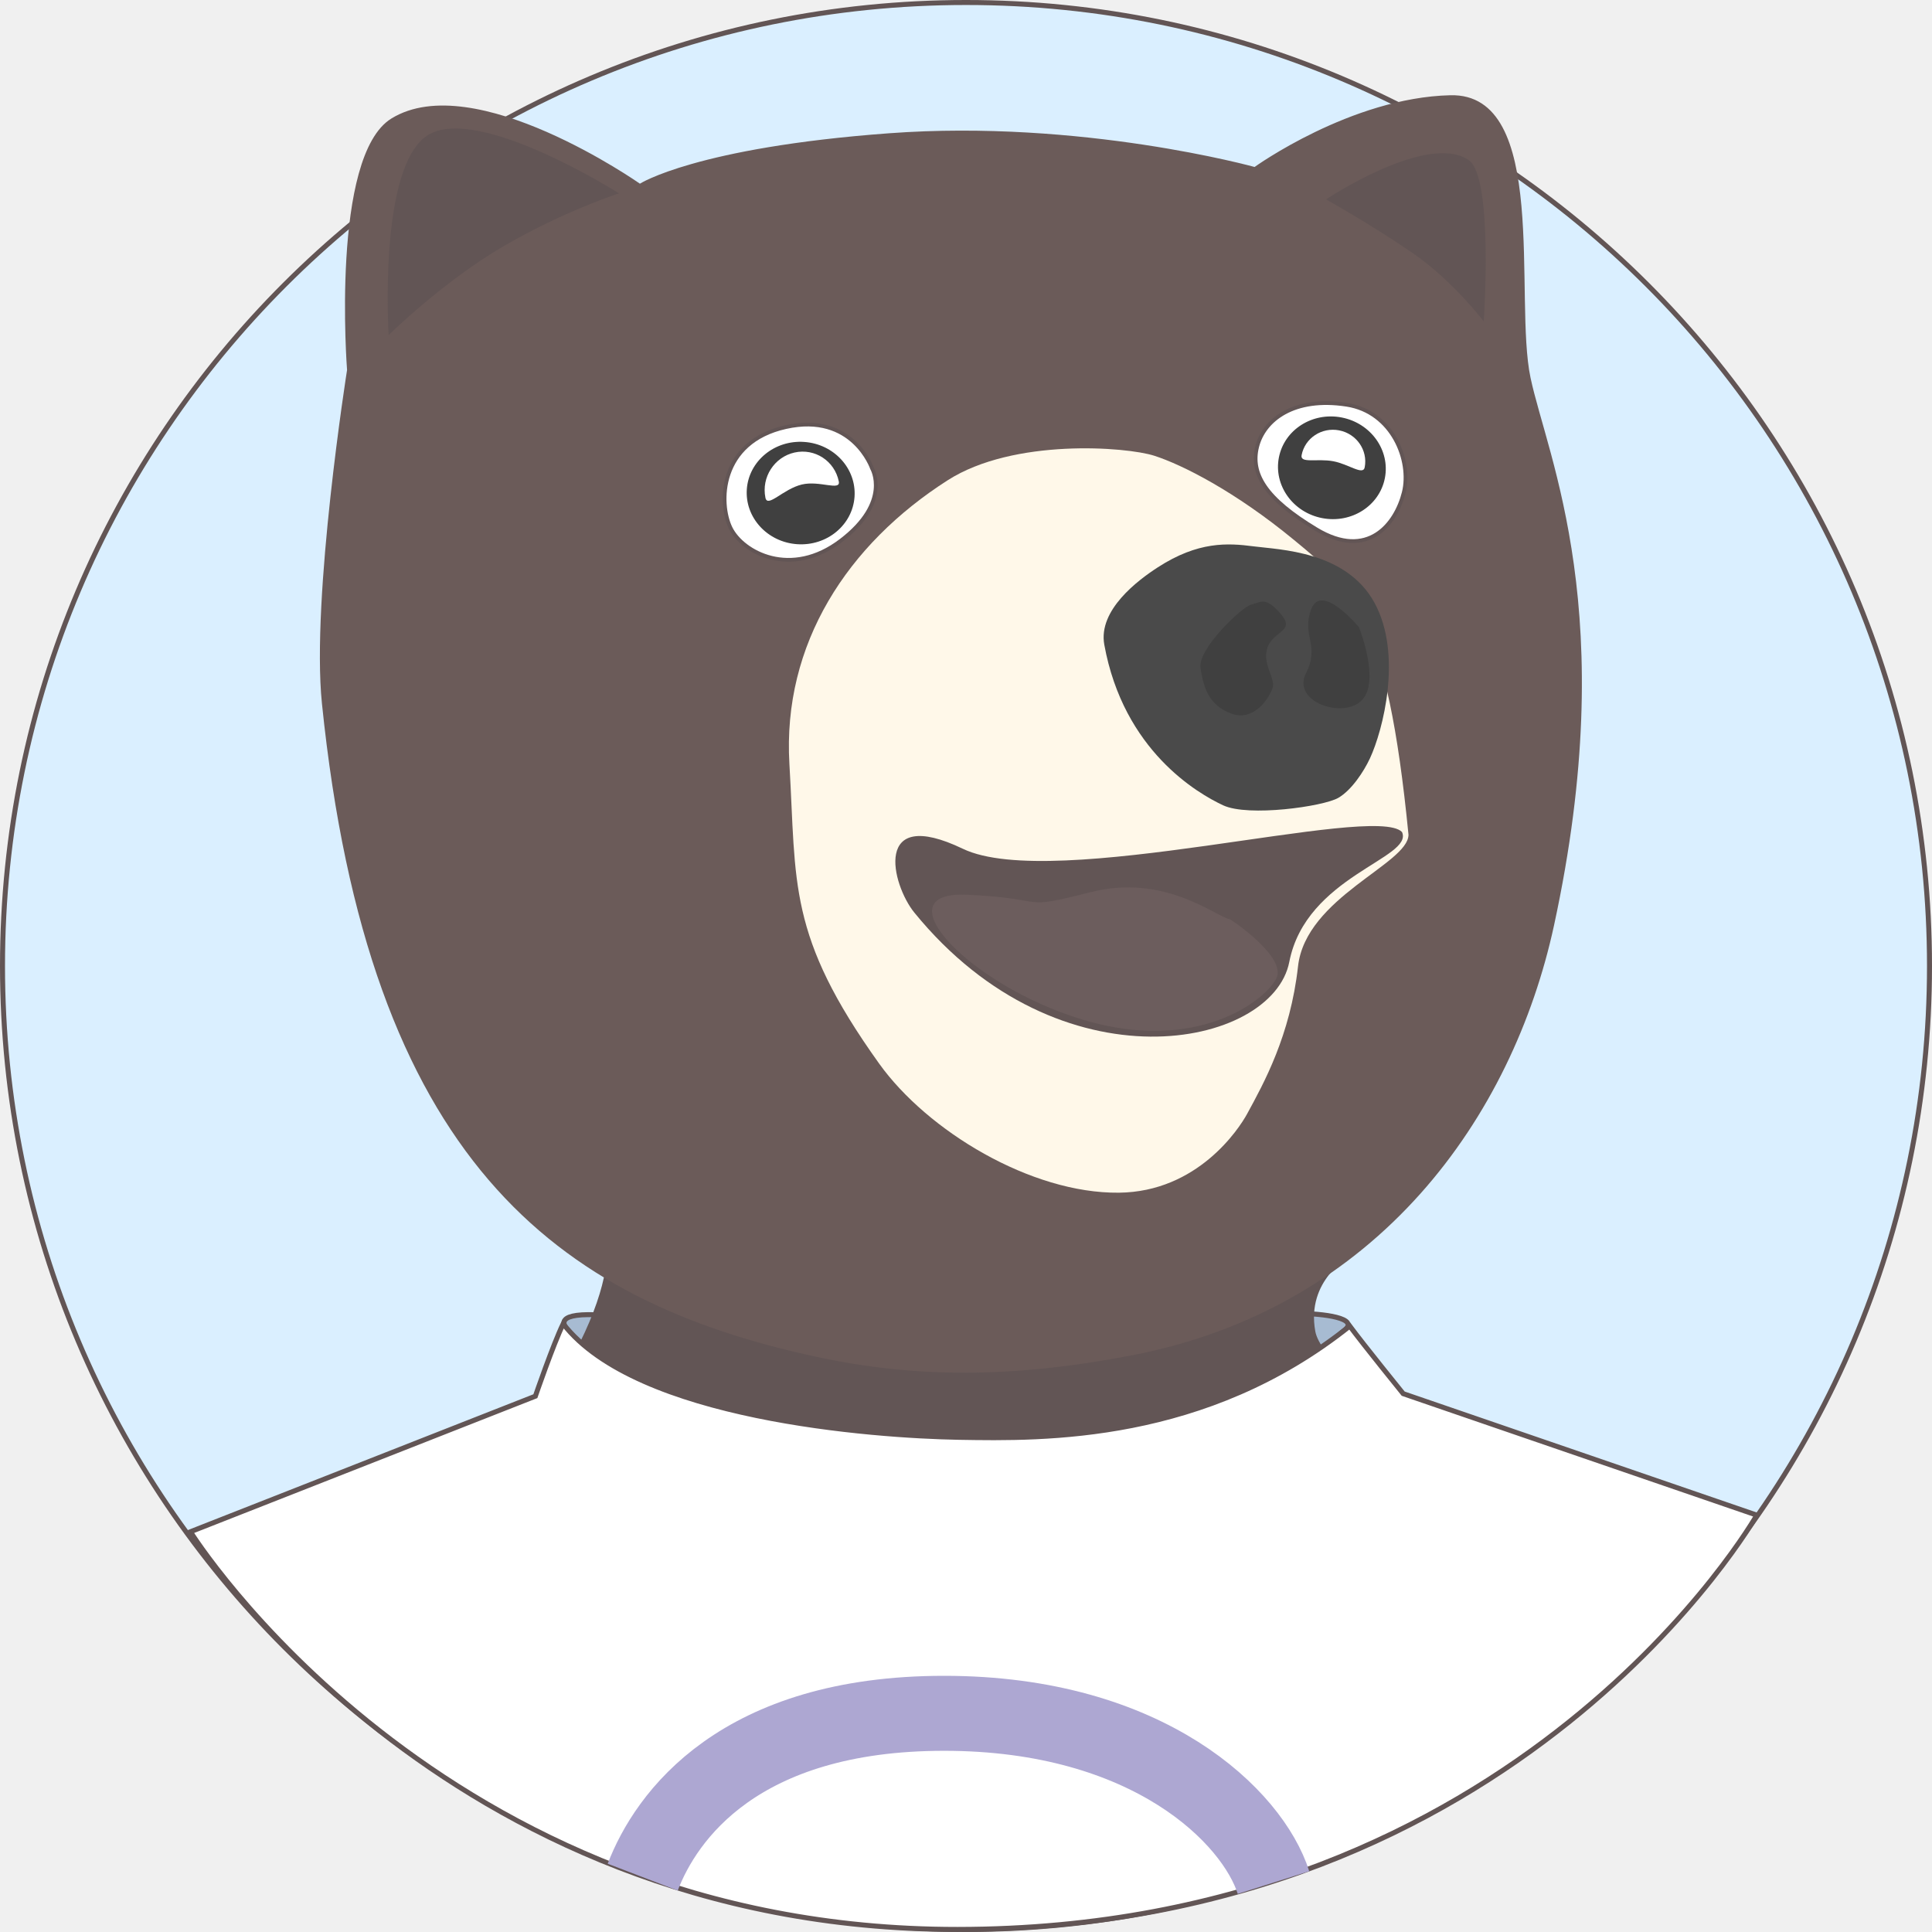
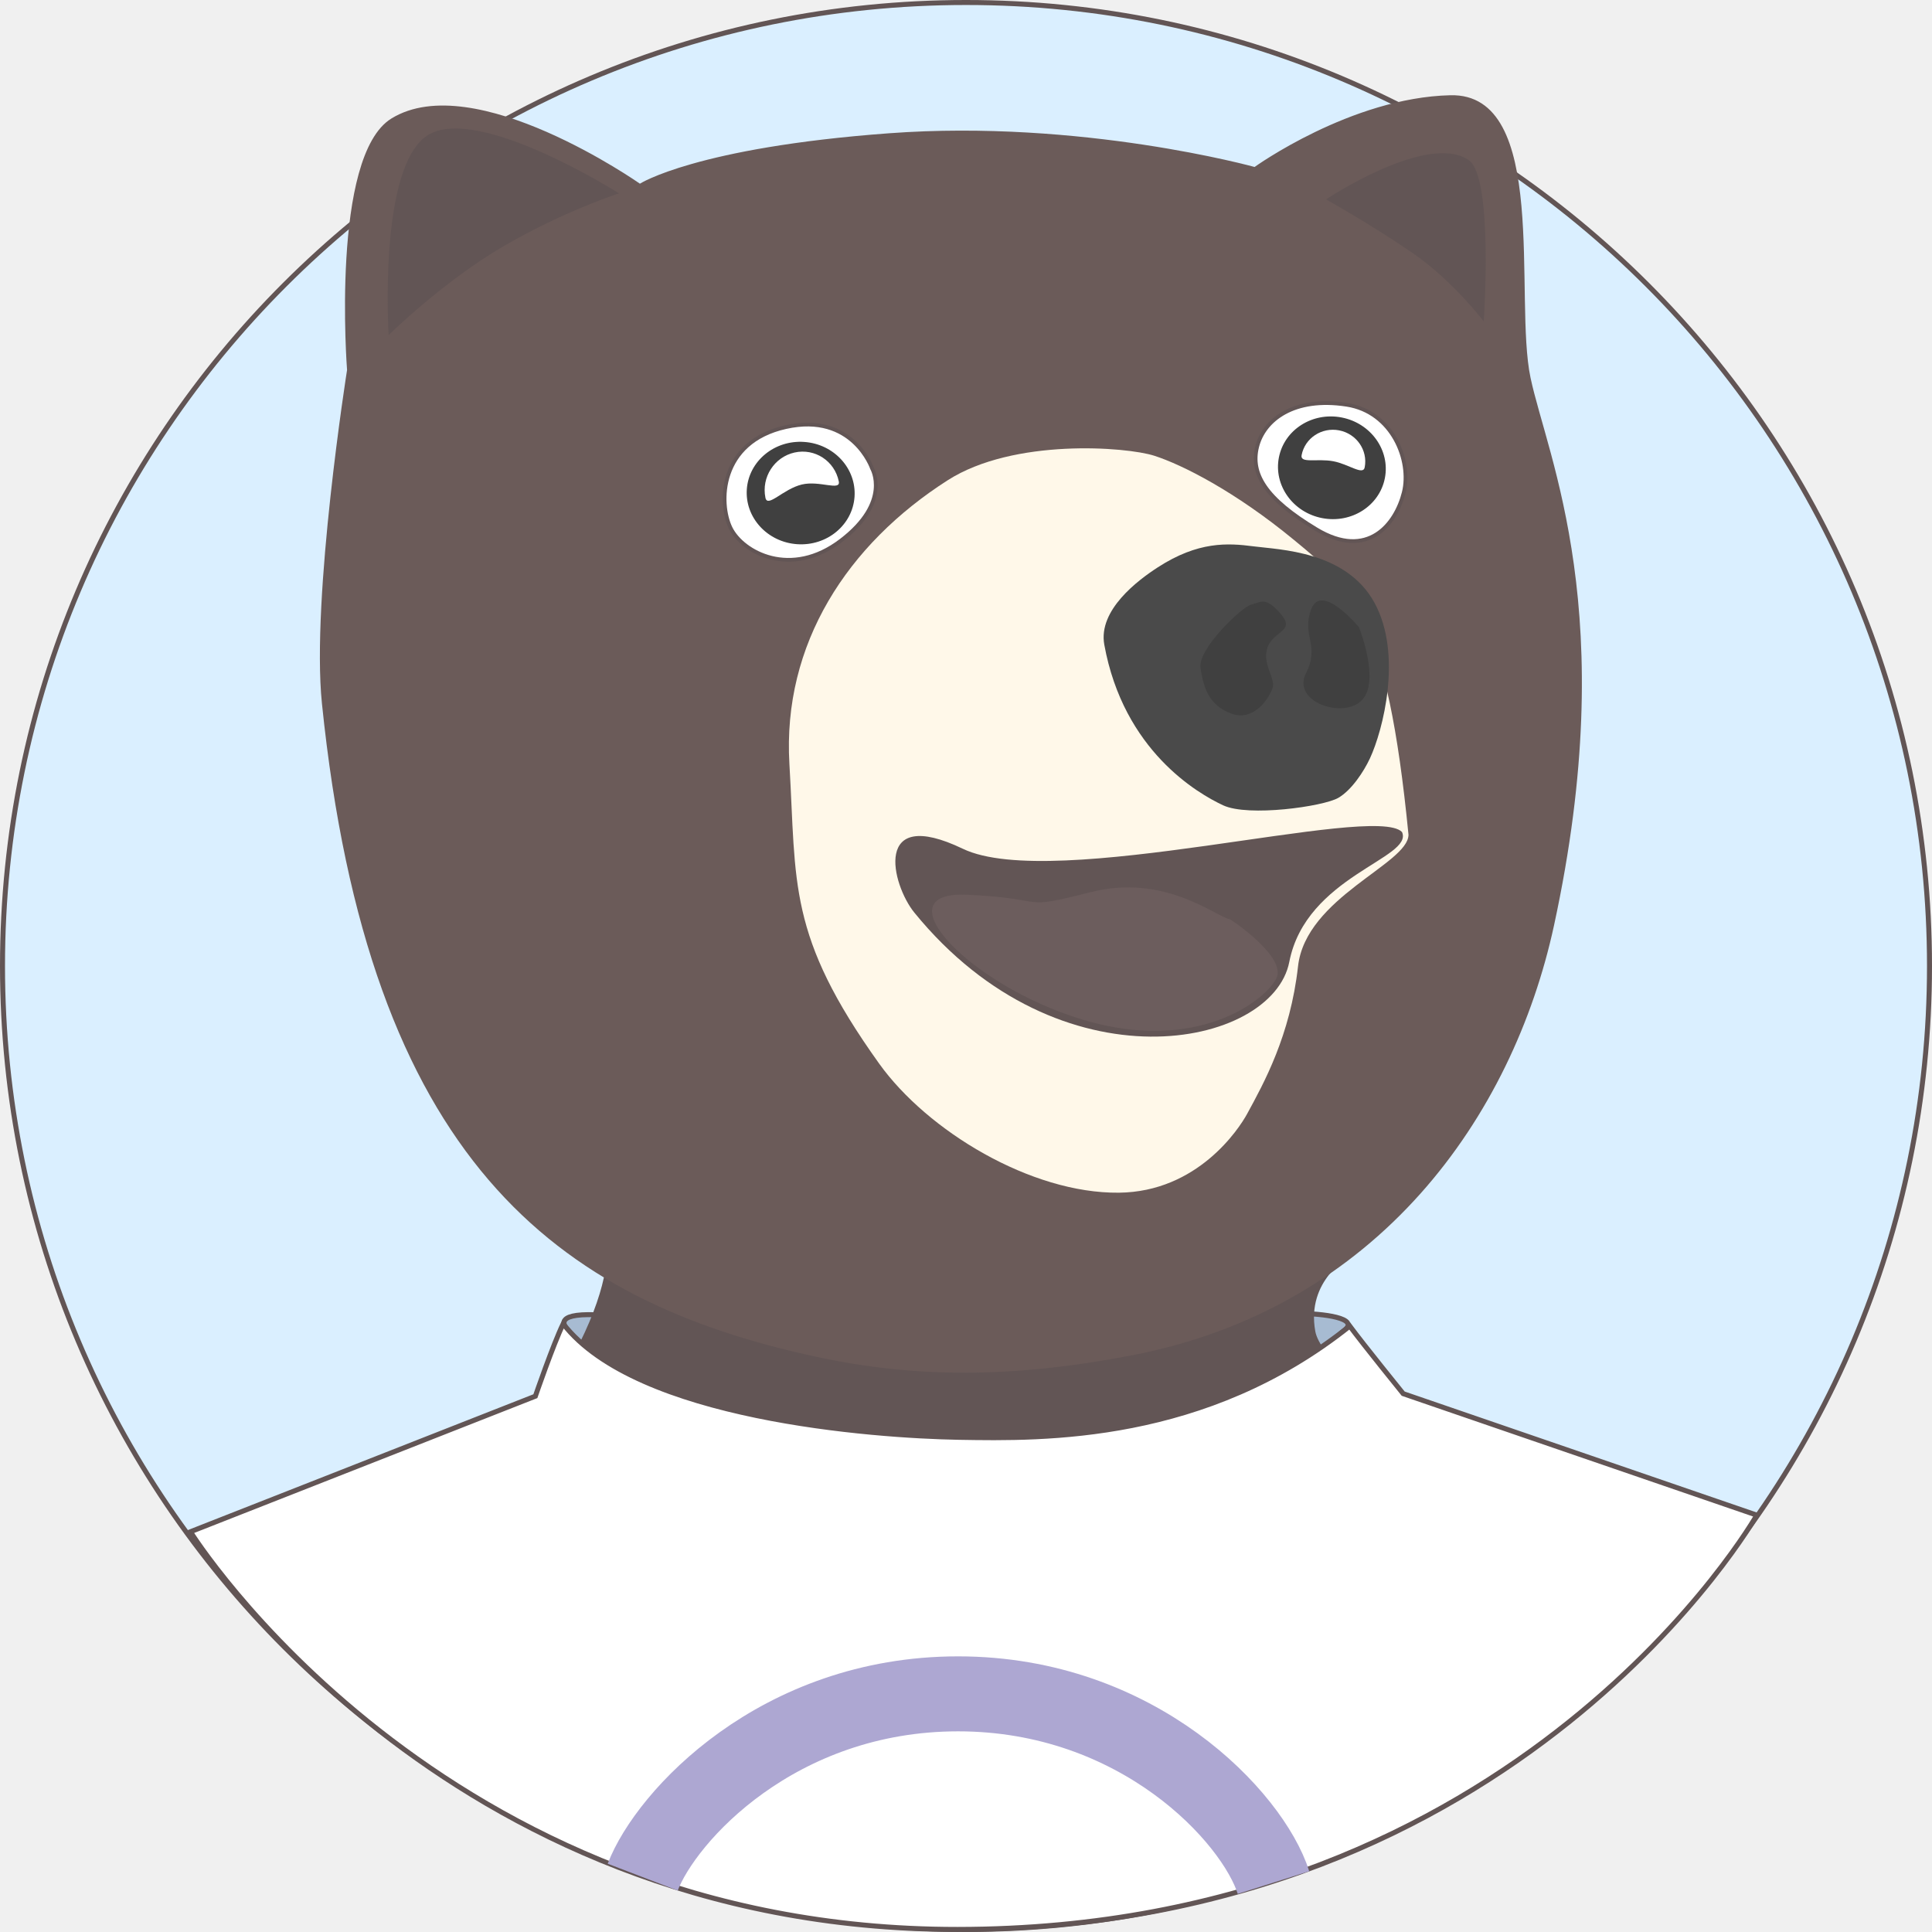
<svg xmlns="http://www.w3.org/2000/svg" width="1546px" height="1546px" viewBox="0 0 1546 1546" version="1.1">
  <defs />
  <g id="Page-1" stroke="none" stroke-width="1" fill="none" fill-rule="evenodd">
    <g id="Bertie-flat" transform="translate(773, 732.5) scale(-1, 1) translate(-773, -732.5) translate(2, -91)">
      <ellipse id="Oval-15-Copy" stroke="#625555" stroke-width="4" fill="#DAEFFF" cx="771" cy="864" rx="771" ry="771" />
      <path d="M1090.266,1154.898 C1094.342,1149.651 1098.967,1139.582 1051.954,1144.135 C1004.942,1148.689 1003.347,1161.911 1003.347,1161.911 L1067.116,1200.73 C1067.116,1200.73 1086.19,1160.145 1090.266,1154.898 Z" id="Path-22" stroke="#625555" stroke-width="4" fill="#A7BBD2" />
      <path d="M468.902,1156.057 C454.377,1145.633 486.128,1142.012 505.86,1142.012 C525.593,1142.012 528.598,1143.429 528.598,1143.429 L483.661,1200.048 C483.661,1200.048 483.427,1166.481 468.902,1156.057 Z" id="Path-21" stroke="#625555" stroke-width="4" fill="#A7BBD2" />
      <path d="M462.184,1064.419 C462.184,1064.419 504.245,1090.024 456.461,1192.736 C451.583,1203.221 425.786,1237.405 425.786,1237.405 L328.461,1284.949 L724.554,1442.928 L1213.84,1266.419 C1213.84,1266.419 1052.42,1185.029 1042.406,1142.501 C1032.391,1099.973 1068.044,1078.02 1068.044,1078.02 L462.184,1064.419 Z" id="Neck" stroke="#625555" stroke-width="6" fill="#625555" transform="translate(771.1507, 1253.673) scale(-1, 1) rotate(-357) translate(-771.1507, -1253.673) " />
      <g id="Shirt" transform="translate(135, 1135)">
        <path d="M638.497,500.105 C1053.701,507.589 1257.831,192.65 1257.831,192.65 L983.735,79.36 C983.735,79.36 970.299,37.936 962.491,21.033 C902.512,95.838 712.783,106.354 644.357,106.354 C575.931,106.354 447.266,106.156 333.127,11.895 C321.756,26.702 289.425,65.221 289.425,65.221 L4.81,157.483 C4.81,157.483 187.146,491.969 638.497,500.105 Z" stroke="#625555" stroke-width="4" fill="#FFFFFF" transform="translate(631.3205, 256.0655) rotate(-1) translate(-631.3205, -256.0655) " />
-         <path d="M894.697,458.088 C876.03,409.367 817.585,327 653.5,327 C489.415,327 406.517,410.122 389.934,462.447" id="Oval-10" stroke="#ADA7D2" stroke-width="60" />
+         <path d="M894.697,458.088 C876.03,409.367 786.488,311.429 642.316,311.429 C498.144,311.429 406.517,410.122 389.934,462.447" id="Oval-10" stroke="#ADA7D2" stroke-width="60" />
      </g>
      <g id="Face" transform="translate(798.4062, 643.5749) rotate(-11) translate(-798.4062, -643.5749) translate(264.4062, 92.07491)">
        <path d="M834.426,192.629 C834.426,192.629 795.097,156.313 645.206,118.308 C495.314,80.302 352.342,94.049 352.342,94.049 C352.342,94.049 286.062,25.964 208.024,10.31 C129.986,-5.345 129.915,161.583 105.605,221.802 C81.124,282.445 1.103,395.441 10.997,650.178 C17.05,806.034 95.869,975.818 283.886,1047.568 C374.023,1081.966 450.608,1095.689 532.477,1092.581 C746.1,1084.473 912.555,999.311 1012.765,646.47 C1036.065,564.43 1039.316,380.144 1039.316,380.144 C1039.316,380.144 1082.13,213.837 1039.316,175.797 C981.077,124.051 834.426,192.629 834.426,192.629 Z" id="Path-1" fill="#6B5B59" transform="translate(534.2495, 551.1437) rotate(-359) translate(-534.2495, -551.1437) " />
        <path d="M965.377,264.768 C929.943,308.541 904.418,364.899 904.418,364.899 C904.418,364.899 847.946,241.78 876.434,204.182 C904.922,166.584 1035.913,192.931 1035.913,192.931 C1035.913,192.931 1000.812,220.995 965.377,264.768 Z" id="Path-19" fill="#625555" transform="translate(952.1587, 274.4285) scale(-1, 1) rotate(-350) translate(-952.1587, -274.4285) " />
        <path d="M164.335,97.248 C164.335,97.248 241.369,37.678 276.052,57.918 C296.933,70.102 297.03,185.821 297.03,185.821 C297.03,185.821 270.322,155.316 236.966,135.53 C203.611,115.744 164.335,97.248 164.335,97.248 Z" id="Path-20" fill="#625555" transform="translate(230.6827, 119.7719) scale(-1, 1) rotate(-7) translate(-230.6827, -119.7719) " />
        <g id="Left-eye" transform="translate(185, 254)">
          <path d="M7.87,61.309 C10.13,35.334 37.238,3.195 73.897,9.787 C116.064,17.369 132.627,42.929 130.715,64.911 C128.802,86.892 111.246,101.978 64.333,111.949 C17.42,121.919 5.61,87.285 7.87,61.309 Z" id="Path-5" stroke="#625555" stroke-width="3" fill="#FFFFFF" transform="translate(69.23508, 61.30914) rotate(-8) translate(-69.23508, -61.30914) " />
          <path d="M68.703,102.947 C92.84,102.947 112.407,84.361 112.407,61.435 C112.407,38.508 92.84,19.923 68.703,19.923 C44.567,19.923 25,38.508 25,61.435 C25,84.361 44.567,102.947 68.703,102.947 Z" id="Oval-3" stroke="#FFFFFF" fill="#404040" />
          <path d="M68.707,56.081 C81.779,56.203 94.414,63.148 94.414,56.081 C94.414,42.186 82.905,30.923 68.707,30.923 C54.509,30.923 43,42.186 43,56.081 C43,62.908 56.08,55.963 68.707,56.081 Z" id="Oval-1" fill="#FFFFFF" />
        </g>
        <g id="Right-eye" transform="translate(601, 354)">
          <path d="M10.559,38.865 C10.559,38.865 29.009,-5.041 81.688,10.609 C134.366,26.259 131.073,75.437 120.15,94.267 C109.227,113.097 69.178,131.516 31.163,97.94 C-6.852,64.364 10.559,38.865 10.559,38.865 Z" id="Path-4" stroke="#625555" stroke-width="3" fill="#FFFFFF" transform="translate(66.66279, 61.90671) rotate(-353) translate(-66.66279, -61.90671) " />
          <path d="M66.111,103.905 C90.247,103.905 109.814,85.319 109.814,62.393 C109.814,39.466 90.247,20.881 66.111,20.881 C41.974,20.881 22.407,39.466 22.407,62.393 C22.407,85.319 41.974,103.905 66.111,103.905 Z" id="Oval-3" stroke="#FFFFFF" fill="#404040" transform="translate(66.11078, 62.39263) rotate(-353) translate(-66.11078, -62.39263) " />
          <path d="M93.802,70.496 C99.65,54.842 91.865,37.212 76.414,31.118 C60.963,25.023 43.697,32.772 37.85,48.425 C35.011,56.025 53.161,49.92 66.65,55.493 C80.944,61.399 90.794,78.549 93.802,70.496 Z" id="Oval-2" fill="#FFFFFF" transform="translate(66.64996, 50.82272) rotate(-358) translate(-66.64996, -50.82272) " />
        </g>
        <g id="Nose" transform="translate(137, 332)">
          <path d="M67.177,380.252 C62.686,435.713 76.201,477.321 84.72,504.127 C88.753,516.817 111.568,572.699 173.347,585.376 C242.068,599.479 333.083,566.236 381.414,520.521 C473.195,433.711 473.726,392.097 497.605,298.878 C521.485,205.659 485.503,117.485 416.562,51.865 C371.141,8.632 281.332,-1.693 258.041,1.093 C234.75,3.879 189.281,16.706 135.622,45.808 C81.964,74.909 50.621,91.854 0.494,259.988 C-3.82,282.935 71.667,324.79 67.177,380.252 Z" id="Path-2" fill="#FFF8E9" />
          <path d="M124.077,261.505 C146.364,261.505 214.719,255.651 264.624,185.184 C280.961,162.116 261.909,126.847 251.952,110.975 C231.492,78.361 209.472,69.677 189.581,63.389 C169.689,57.101 120.955,35.438 82.889,63.389 C44.824,91.34 33.514,153.269 33.514,177.892 C33.514,189.45 36.083,207.166 43.138,217.197 C51.113,228.536 101.791,261.505 124.077,261.505 Z" id="Path-3" fill="#4A4A4A" transform="translate(152.2572, 155.4763) rotate(-14) translate(-152.2572, -155.4763) " />
          <path d="M76.03,102.675 C76.03,102.675 116.855,79.694 116.855,102.675 C116.855,125.656 99.764,126.881 102.411,152.295 C105.058,177.71 61.315,176.091 52.92,156.321 C44.524,136.551 76.03,102.675 76.03,102.675 Z" id="Path-14" fill="#404040" transform="translate(84.17608, 131.863) rotate(-10) translate(-84.17608, -131.863) " />
          <path d="M166.179,104.049 C172.468,108.078 193.73,152.701 186.101,166.011 C178.472,179.321 169.787,191.362 150.294,191.362 C130.801,191.362 126.39,169.462 126.39,160.88 C126.39,152.298 141.895,145.371 141.895,131.144 C141.895,116.918 125.208,111.44 141.895,102.541 C158.582,93.641 159.89,100.02 166.179,104.049 Z" id="Path-15" fill="#404040" transform="translate(157.0611, 144.7031) rotate(-10) translate(-157.0611, -144.7031) " />
        </g>
        <g id="Mouth" transform="translate(141, 588)">
          <path d="M2.015,2.828 C28.421,-15.781 266.513,103.412 344.375,83.058 C422.238,62.704 394.937,122.082 372.749,140.601 C231.065,258.851 70.713,192.249 70.713,122.082 C70.713,51.915 -11.43,21.673 2.015,2.828 Z" id="Path-6" fill="#625555" />
          <path d="M102.811,118.575 C170.671,108.423 144.364,123.856 199.79,97.648 C255.216,71.44 301.704,97.648 313.325,97.648 C314.41,97.648 364.018,118.631 358.926,136.896 C353.357,156.867 306.867,208.734 212.358,198.91 C117.849,189.086 34.951,128.726 102.811,118.575 Z" id="Path-13" fill="#6C5D5D" transform="translate(218.6462, 143.0679) scale(-1, 1) translate(-218.6462, -143.0679) " />
        </g>
      </g>
    </g>
  </g>
</svg>
